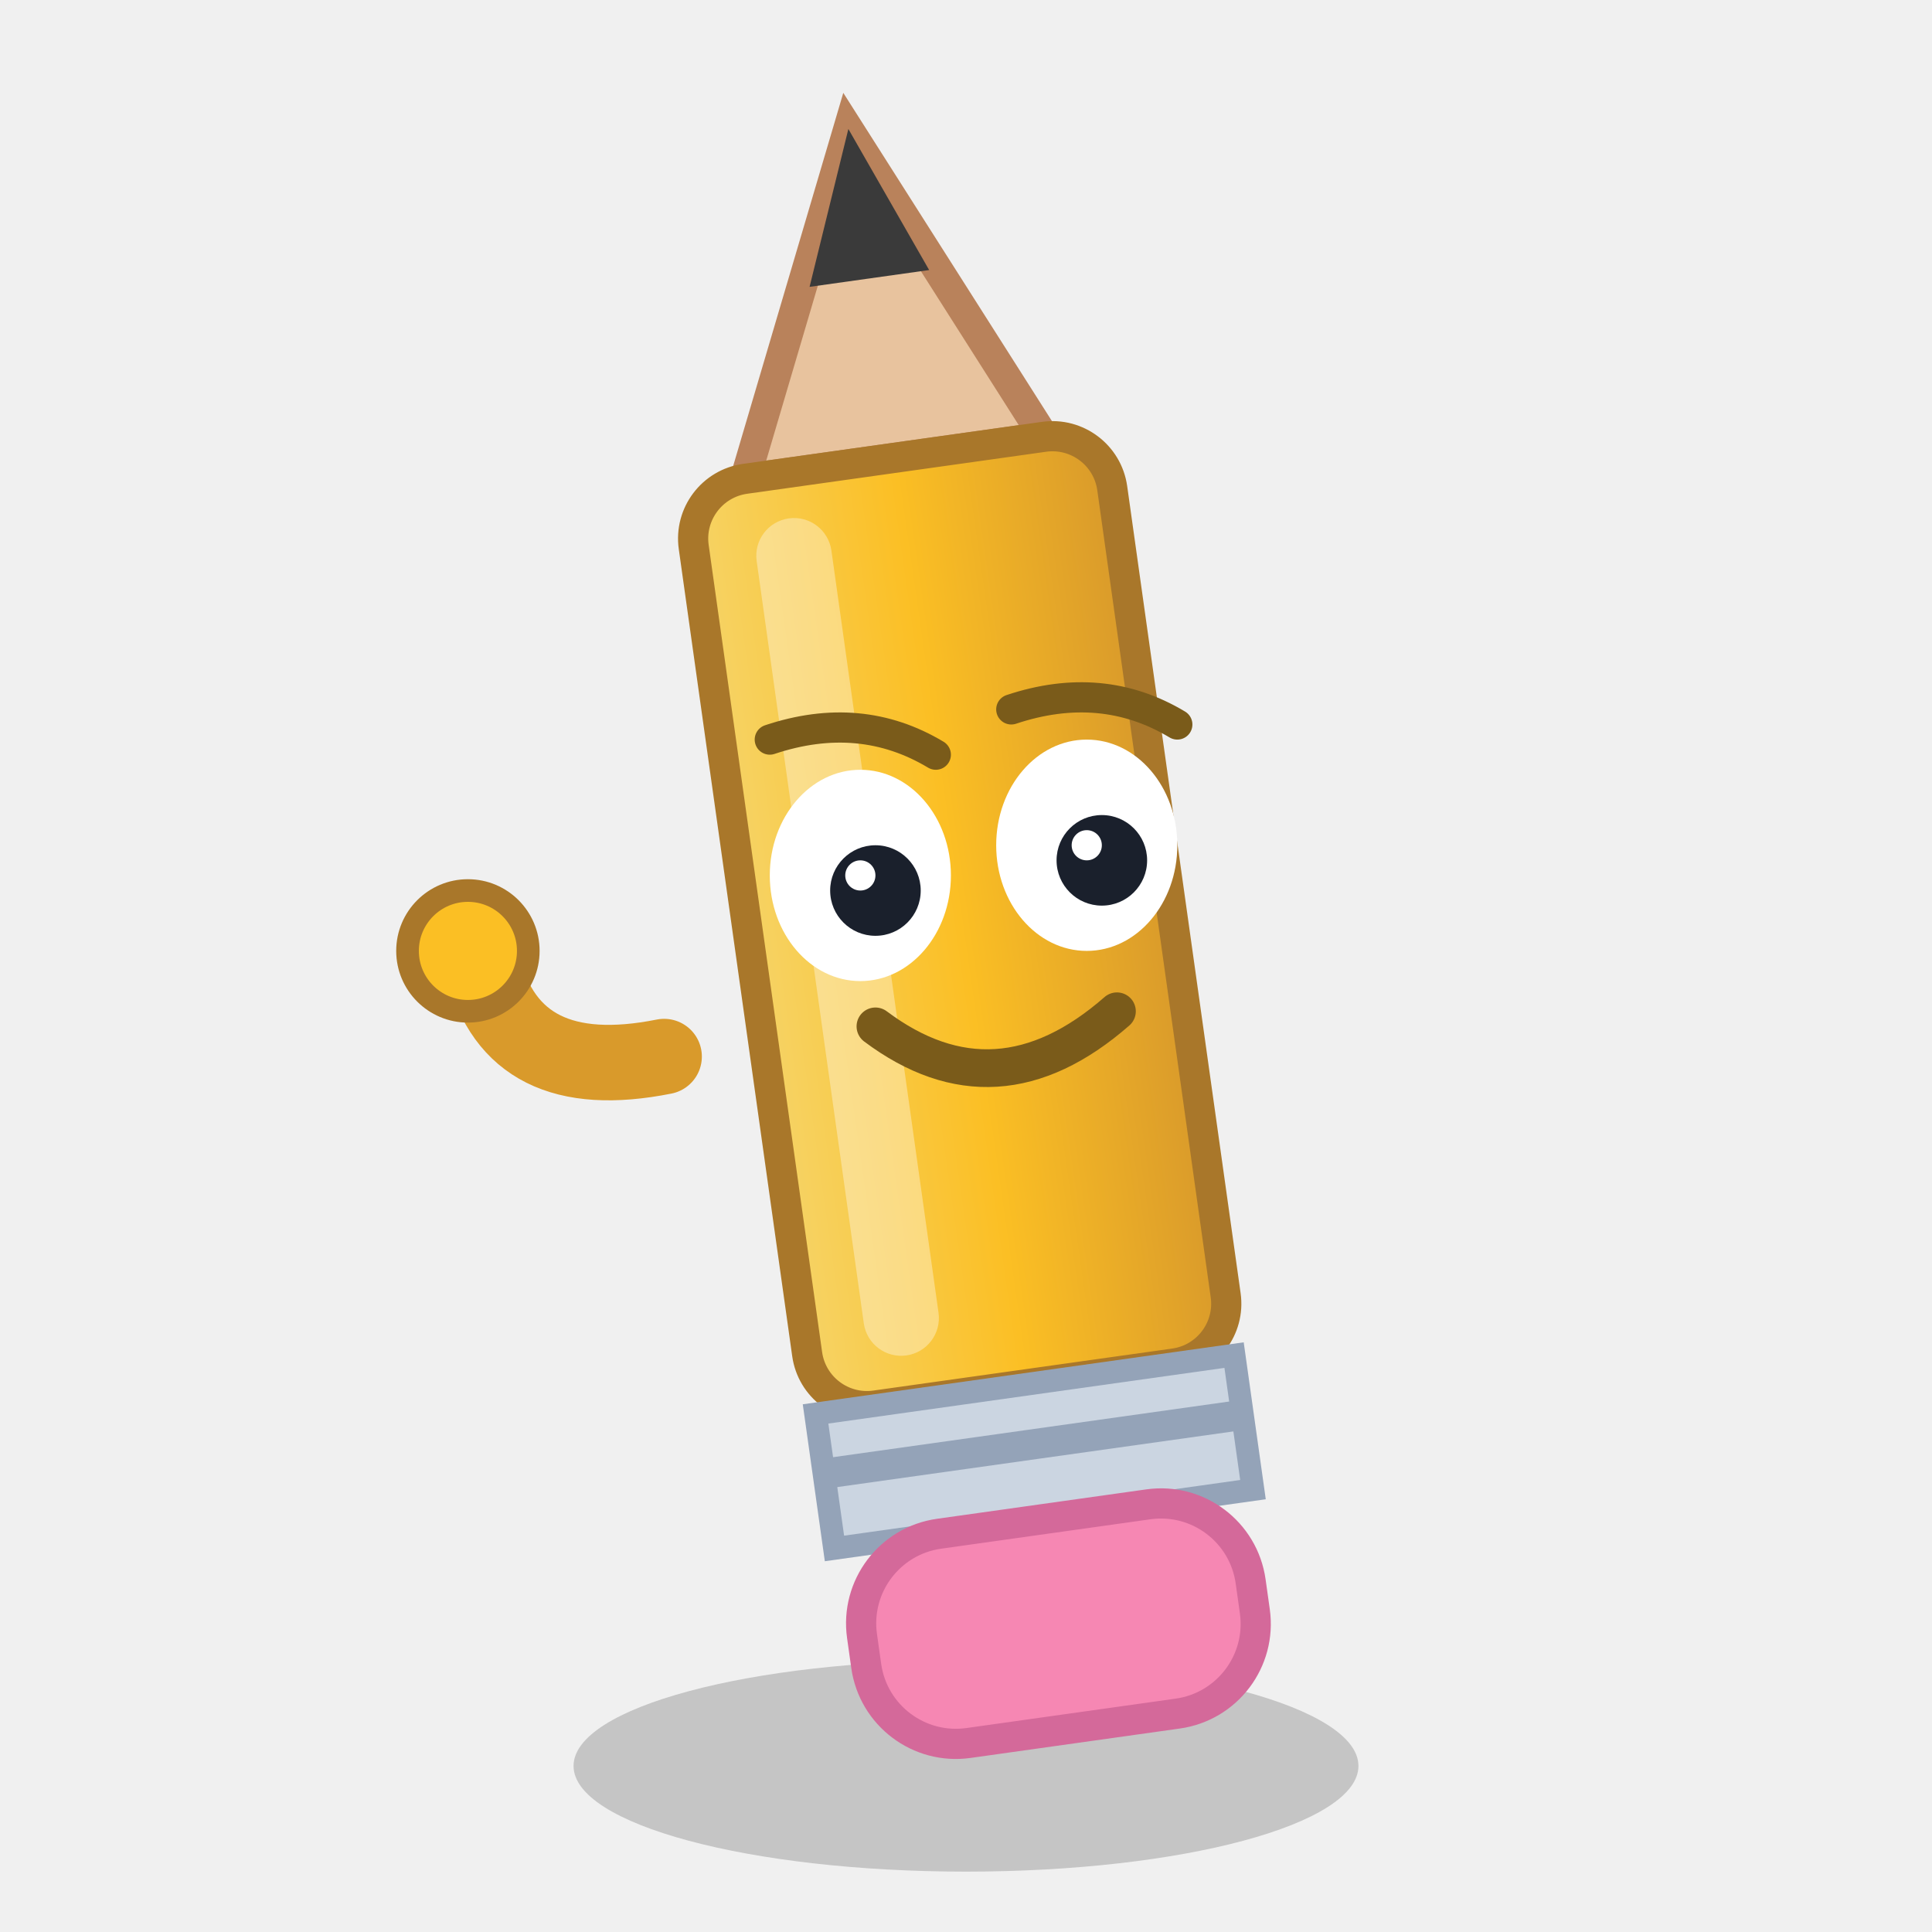
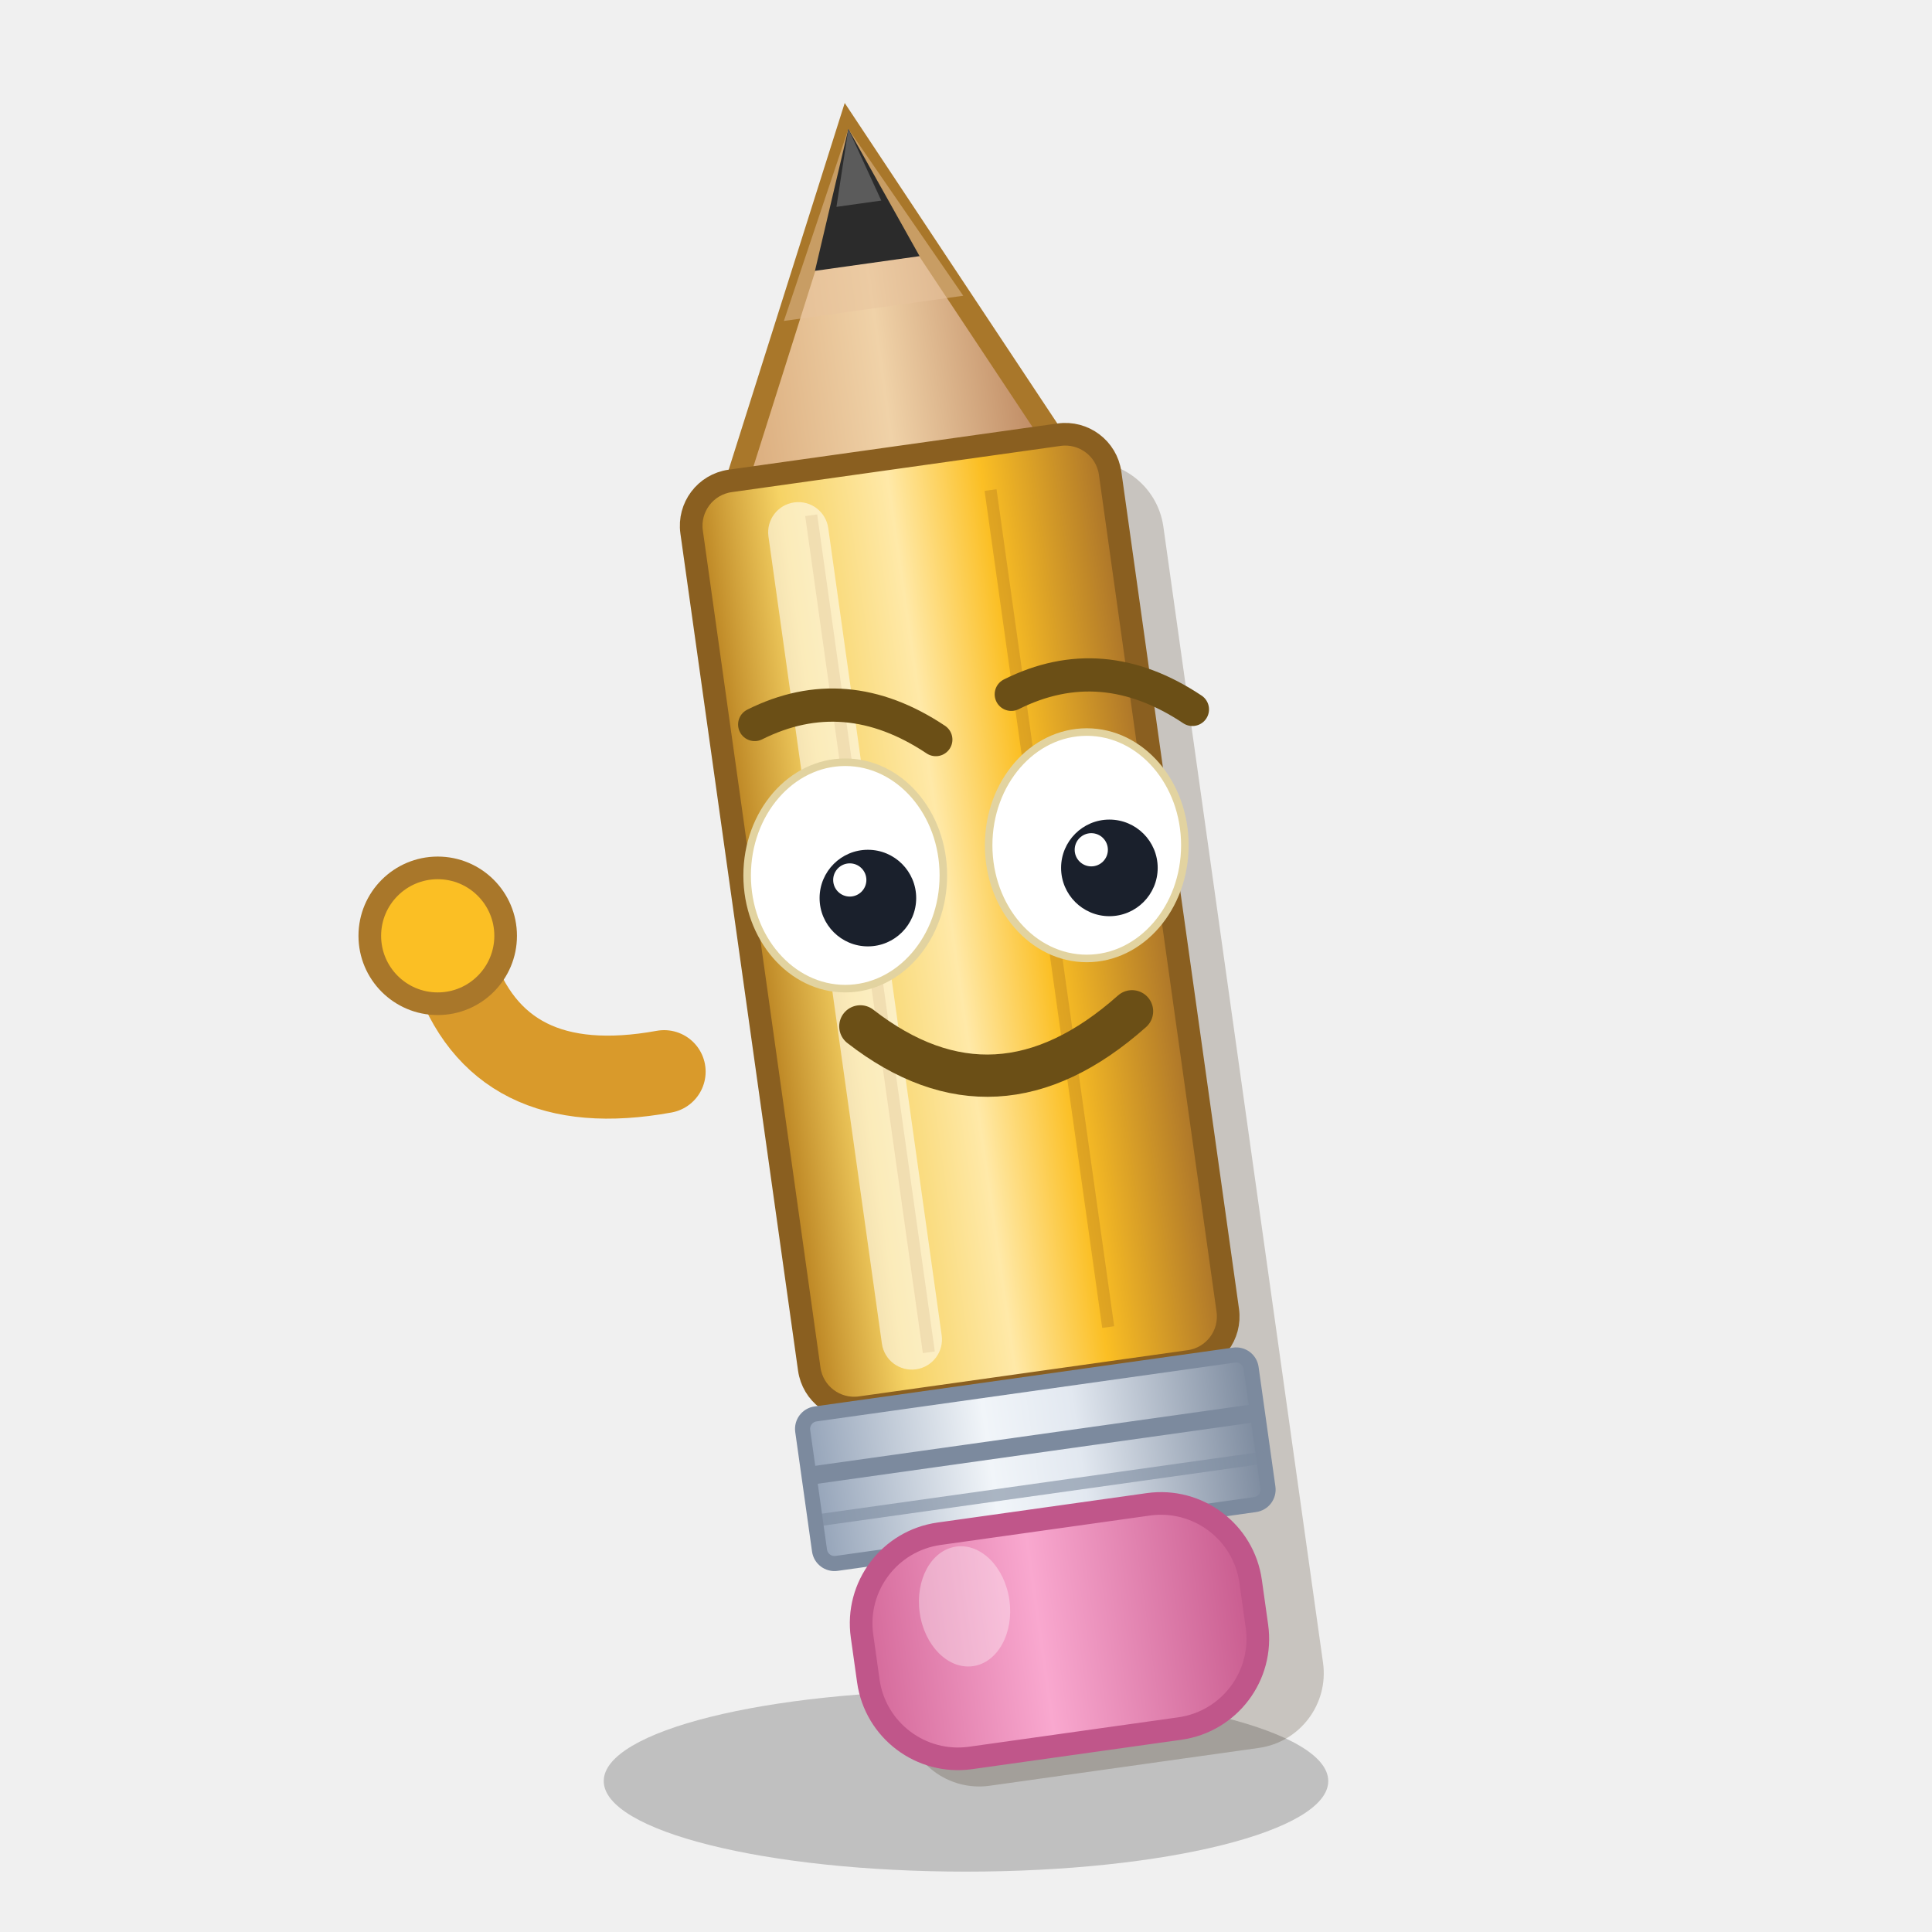
<svg xmlns="http://www.w3.org/2000/svg" viewBox="0 0 128 128" width="128" height="128">
  <defs>
-     <linearGradient id="pencilBody" x1="0" y1="0" x2="1" y2="0">
-       <stop offset="0%" stop-color="#f6d365" />
-       <stop offset="50%" stop-color="#fbbf24" />
-       <stop offset="100%" stop-color="#d99a2b" />
+     <linearGradient id="barrel" x1="0" y1="0" x2="1" y2="0">
+       <stop offset="0%" stop-color="#b8801f" />
+       <stop offset="22%" stop-color="#f6d365" />
+       <stop offset="48%" stop-color="#ffe9a8" />
+       <stop offset="70%" stop-color="#fbbf24" />
+       <stop offset="100%" stop-color="#a9722a" />
+     </linearGradient>
+     <linearGradient id="wood" x1="0" y1="0" x2="1" y2="0">
+       <stop offset="0%" stop-color="#d8a878" />
+       <stop offset="50%" stop-color="#f0d2a8" />
+       <stop offset="100%" stop-color="#b9825b" />
+     </linearGradient>
+     <linearGradient id="ferrule" x1="0" y1="0" x2="1" y2="0">
+       <stop offset="0%" stop-color="#94a3b8" />
+       <stop offset="40%" stop-color="#f1f5f9" />
+       <stop offset="60%" stop-color="#e2e8f0" />
+       <stop offset="100%" stop-color="#7c8a9e" />
+     </linearGradient>
+     <linearGradient id="eraserG" x1="0" y1="0" x2="1" y2="0">
+       <stop offset="0%" stop-color="#d4699a" />
+       <stop offset="45%" stop-color="#f9a8cf" />
+       <stop offset="100%" stop-color="#c85b8e" />
    </linearGradient>
  </defs>
-   <ellipse cx="64" cy="117" rx="26" ry="7" fill="#000000" opacity="0.18" />
+   <ellipse cx="64" cy="118" rx="24" ry="6" fill="#000000" opacity="0.2" />
  <g transform="rotate(-8 64 64)">
-     <polygon points="64,8 54,30 74,30" fill="#e8c39e" stroke="#b9825b" stroke-width="2" />
-     <polygon points="64,8 60,18 68,18" fill="#3a3a3a" />
-     <rect x="50" y="30" width="28" height="62" rx="4" fill="url(#pencilBody)" stroke="#a9772a" stroke-width="2" />
-     <rect x="54" y="33" width="5" height="56" rx="2.5" fill="#ffffff" opacity="0.35" />
-     <rect x="50" y="92" width="28" height="9" fill="#cbd5e1" stroke="#94a3b8" stroke-width="1.5" />
-     <rect x="50" y="95" width="28" height="2" fill="#94a3b8" />
-     <rect x="51" y="101" width="26" height="14" rx="6" fill="#f687b3" stroke="#d4699a" stroke-width="2" />
+     <rect x="53" y="32" width="28" height="86" rx="5" fill="#3a2a10" opacity="0.22" />
+     <polygon points="64,8 53,31 75,31" fill="url(#wood)" stroke="#a9772a" stroke-width="1.5" />
+     <polygon points="64,8 58,20 70,20" fill="#e8c39e" opacity="0.5" />
+     <polygon points="64,8 60.5,17 67.5,17" fill="#2b2b2b" />
+     <polygon points="64,8 62.5,13 65.5,13" fill="#5b5b5b" />
+     <rect x="50" y="30" width="28" height="62" rx="3" fill="url(#barrel)" stroke="#8a5f20" stroke-width="1.5" />
+     <line x1="58" y1="33" x2="58" y2="89" stroke="#b8801f" stroke-width="0.8" opacity="0.4" />
+     <line x1="70" y1="33" x2="70" y2="89" stroke="#b8801f" stroke-width="0.8" opacity="0.4" />
+     <rect x="55" y="32" width="4" height="58" rx="2" fill="#ffffff" opacity="0.55" />
+     <rect x="49" y="92" width="30" height="10" rx="1" fill="url(#ferrule)" stroke="#7c8a9e" stroke-width="1" />
+     <line x1="49" y1="96" x2="79" y2="96" stroke="#7c8a9e" stroke-width="1.2" />
+     <line x1="49" y1="99" x2="79" y2="99" stroke="#7c8a9e" stroke-width="0.8" opacity="0.6" />
+     <rect x="51" y="101" width="26" height="15" rx="6" fill="url(#eraserG)" stroke="#c0568a" stroke-width="1.5" />
+     <ellipse cx="58" cy="106" rx="3" ry="4" fill="#ffffff" opacity="0.35" />
  </g>
-   <ellipse cx="57" cy="58" rx="6" ry="7" fill="#ffffff" />
-   <ellipse cx="72" cy="56" rx="6" ry="7" fill="#ffffff" />
-   <circle cx="58" cy="59" r="3" fill="#1a202c" />
-   <circle cx="73" cy="57" r="3" fill="#1a202c" />
-   <circle cx="57" cy="58" r="1" fill="#ffffff" />
-   <circle cx="72" cy="56" r="1" fill="#ffffff" />
-   <path d="M51 49 Q57 47 62 50" stroke="#7a5b1a" stroke-width="2" fill="none" stroke-linecap="round" />
-   <path d="M67 47 Q73 45 78 48" stroke="#7a5b1a" stroke-width="2" fill="none" stroke-linecap="round" />
-   <path d="M58 68 Q66 74 74 67" stroke="#7a5b1a" stroke-width="2.5" fill="none" stroke-linecap="round" />
-   <path d="M44 70 Q34 72 32 64" stroke="#d99a2b" stroke-width="5" fill="none" stroke-linecap="round" />
-   <circle cx="31" cy="63" r="4" fill="#fbbf24" stroke="#a9772a" stroke-width="1.5" />
+   <ellipse cx="56" cy="58" rx="6.5" ry="7.5" fill="#ffffff" stroke="#e2d3a0" stroke-width="0.5" />
+   <ellipse cx="72" cy="56" rx="6.5" ry="7.5" fill="#ffffff" stroke="#e2d3a0" stroke-width="0.5" />
+   <circle cx="57.5" cy="59.5" r="3.2" fill="#1a202c" />
+   <circle cx="73.5" cy="57.5" r="3.2" fill="#1a202c" />
+   <circle cx="56.3" cy="58.3" r="1.1" fill="#ffffff" />
+   <circle cx="72.3" cy="56.3" r="1.1" fill="#ffffff" />
+   <path d="M50 48 Q56 45 62 49" stroke="#6b4f16" stroke-width="2.2" fill="none" stroke-linecap="round" />
+   <path d="M67 46 Q73 43 79 47" stroke="#6b4f16" stroke-width="2.2" fill="none" stroke-linecap="round" />
+   <path d="M57 68 Q66 75 75 67" stroke="#6b4f16" stroke-width="2.8" fill="none" stroke-linecap="round" />
+   <path d="M44 71 Q33 73 30 64" stroke="#d99a2b" stroke-width="5.5" fill="none" stroke-linecap="round" />
+   <circle cx="29" cy="62" r="4.5" fill="#fbbf24" stroke="#a9772a" stroke-width="1.5" />
</svg>
